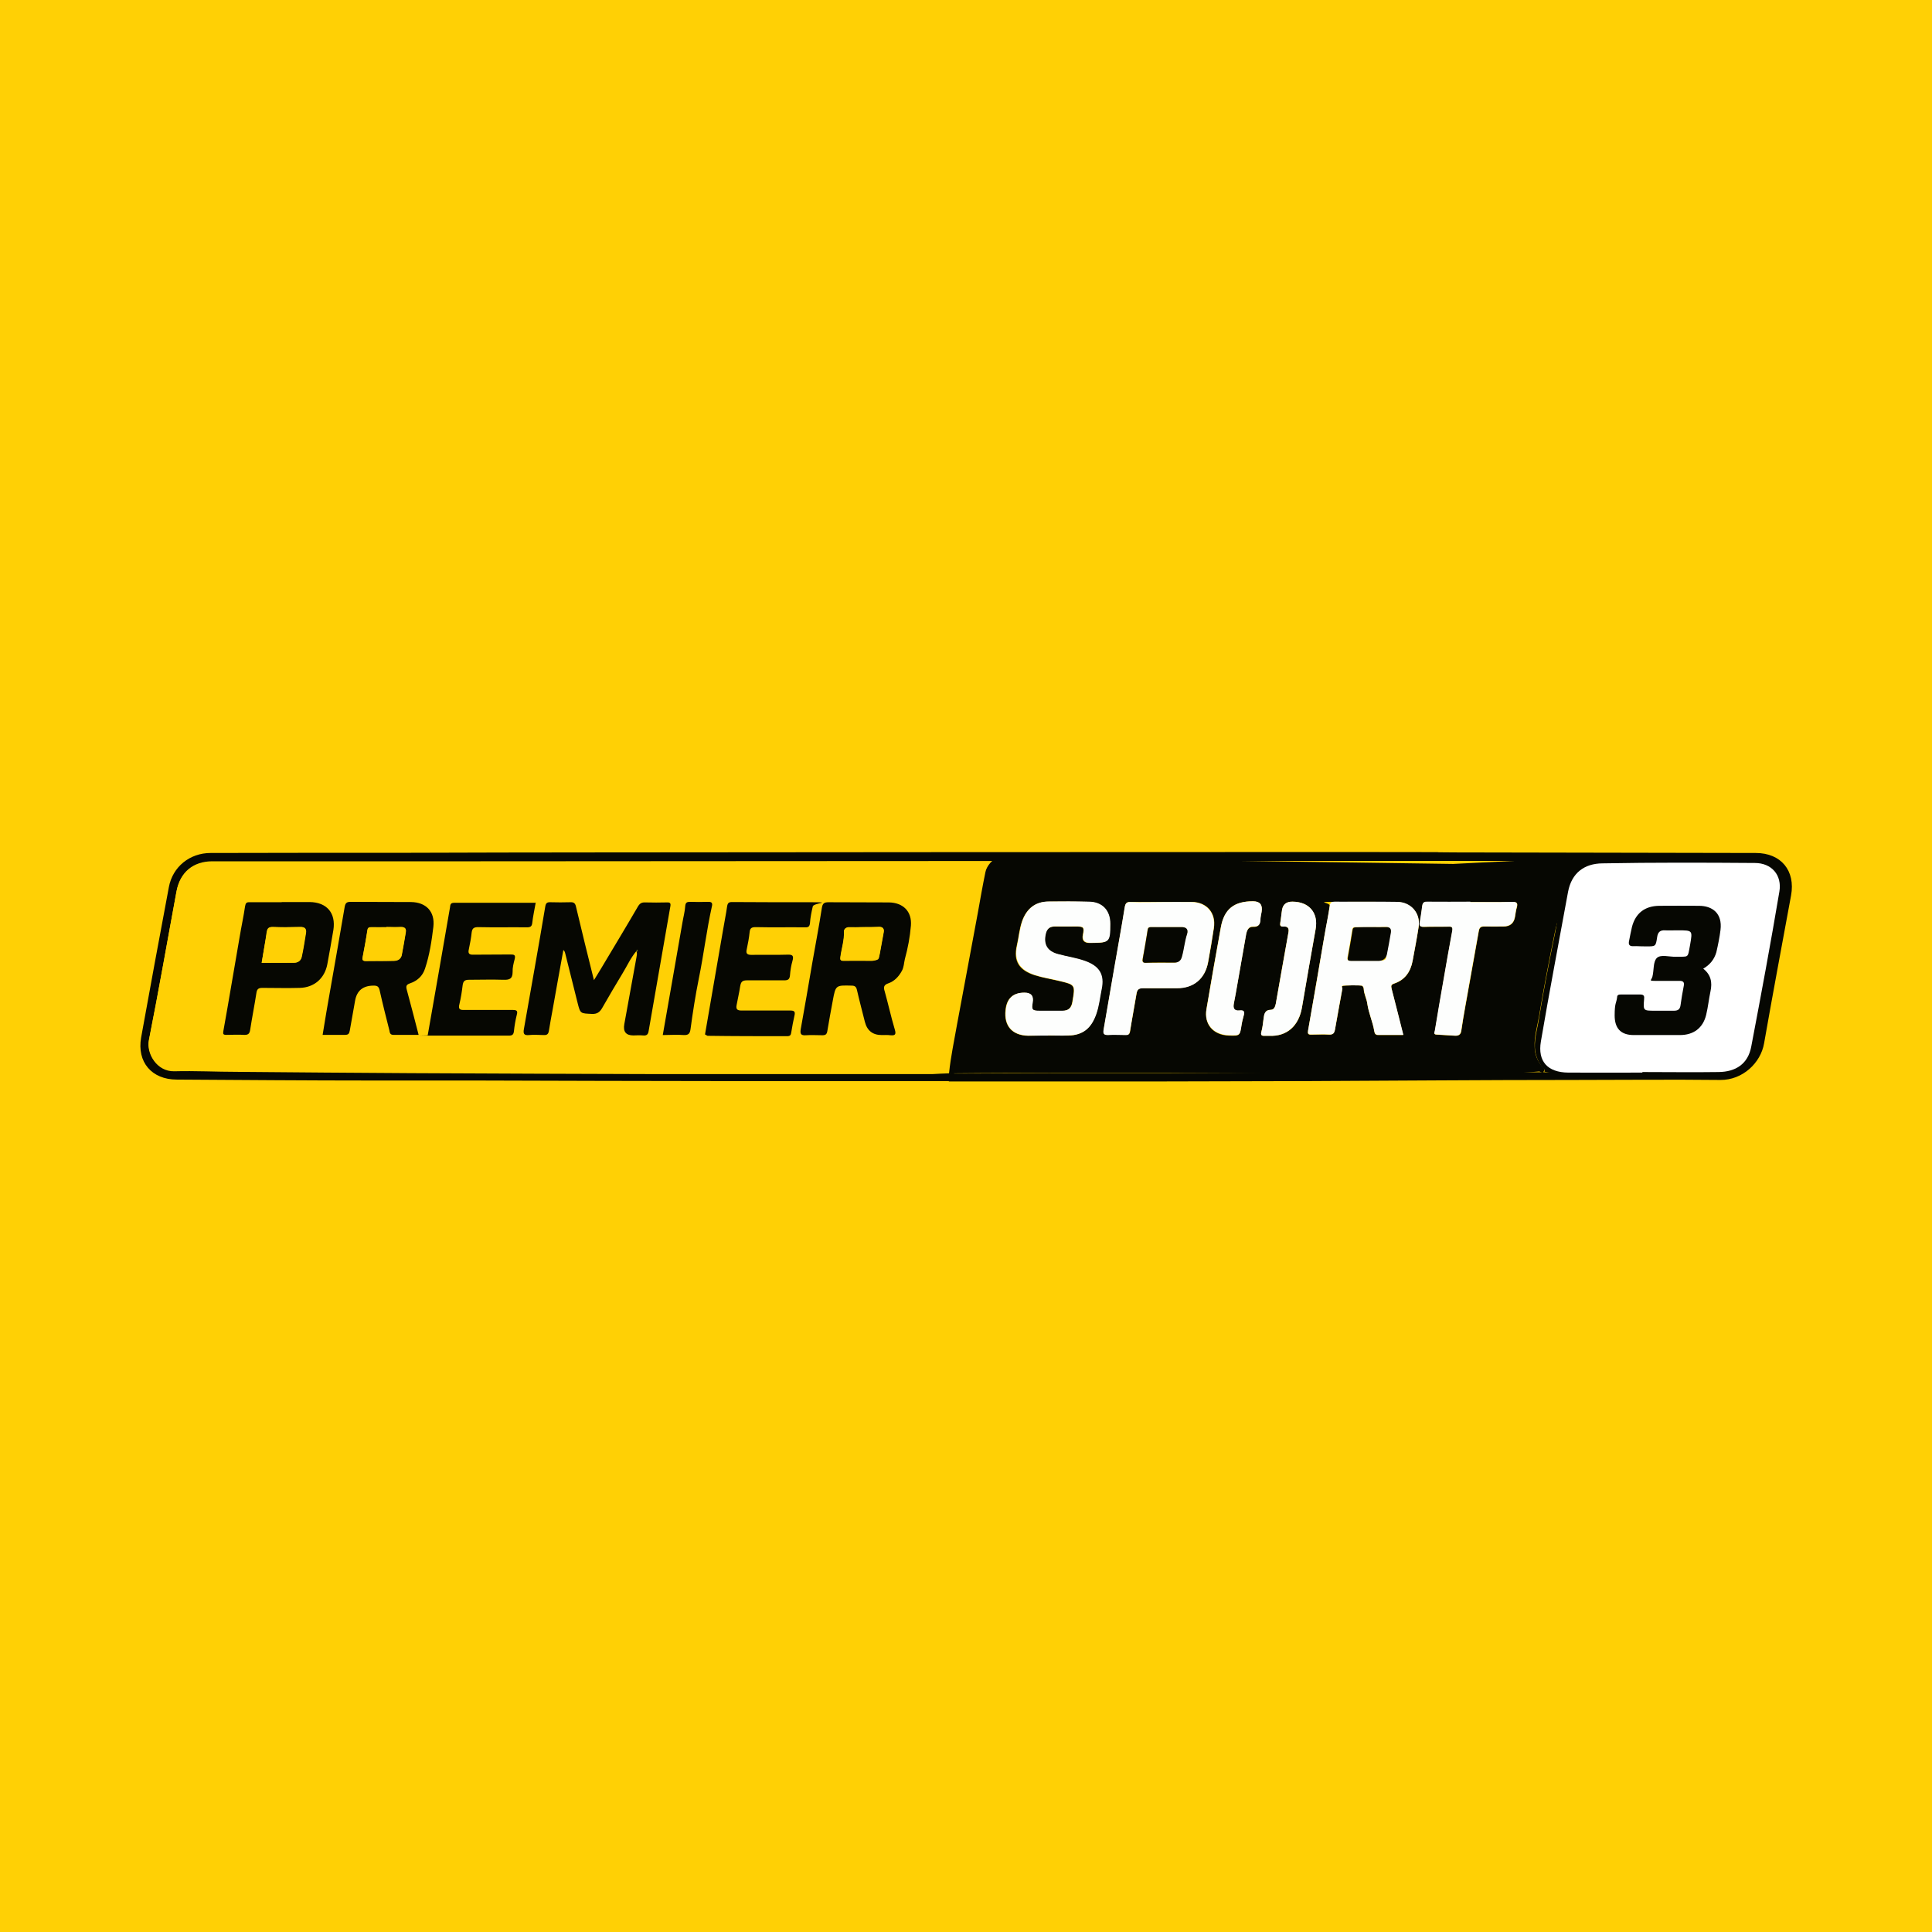
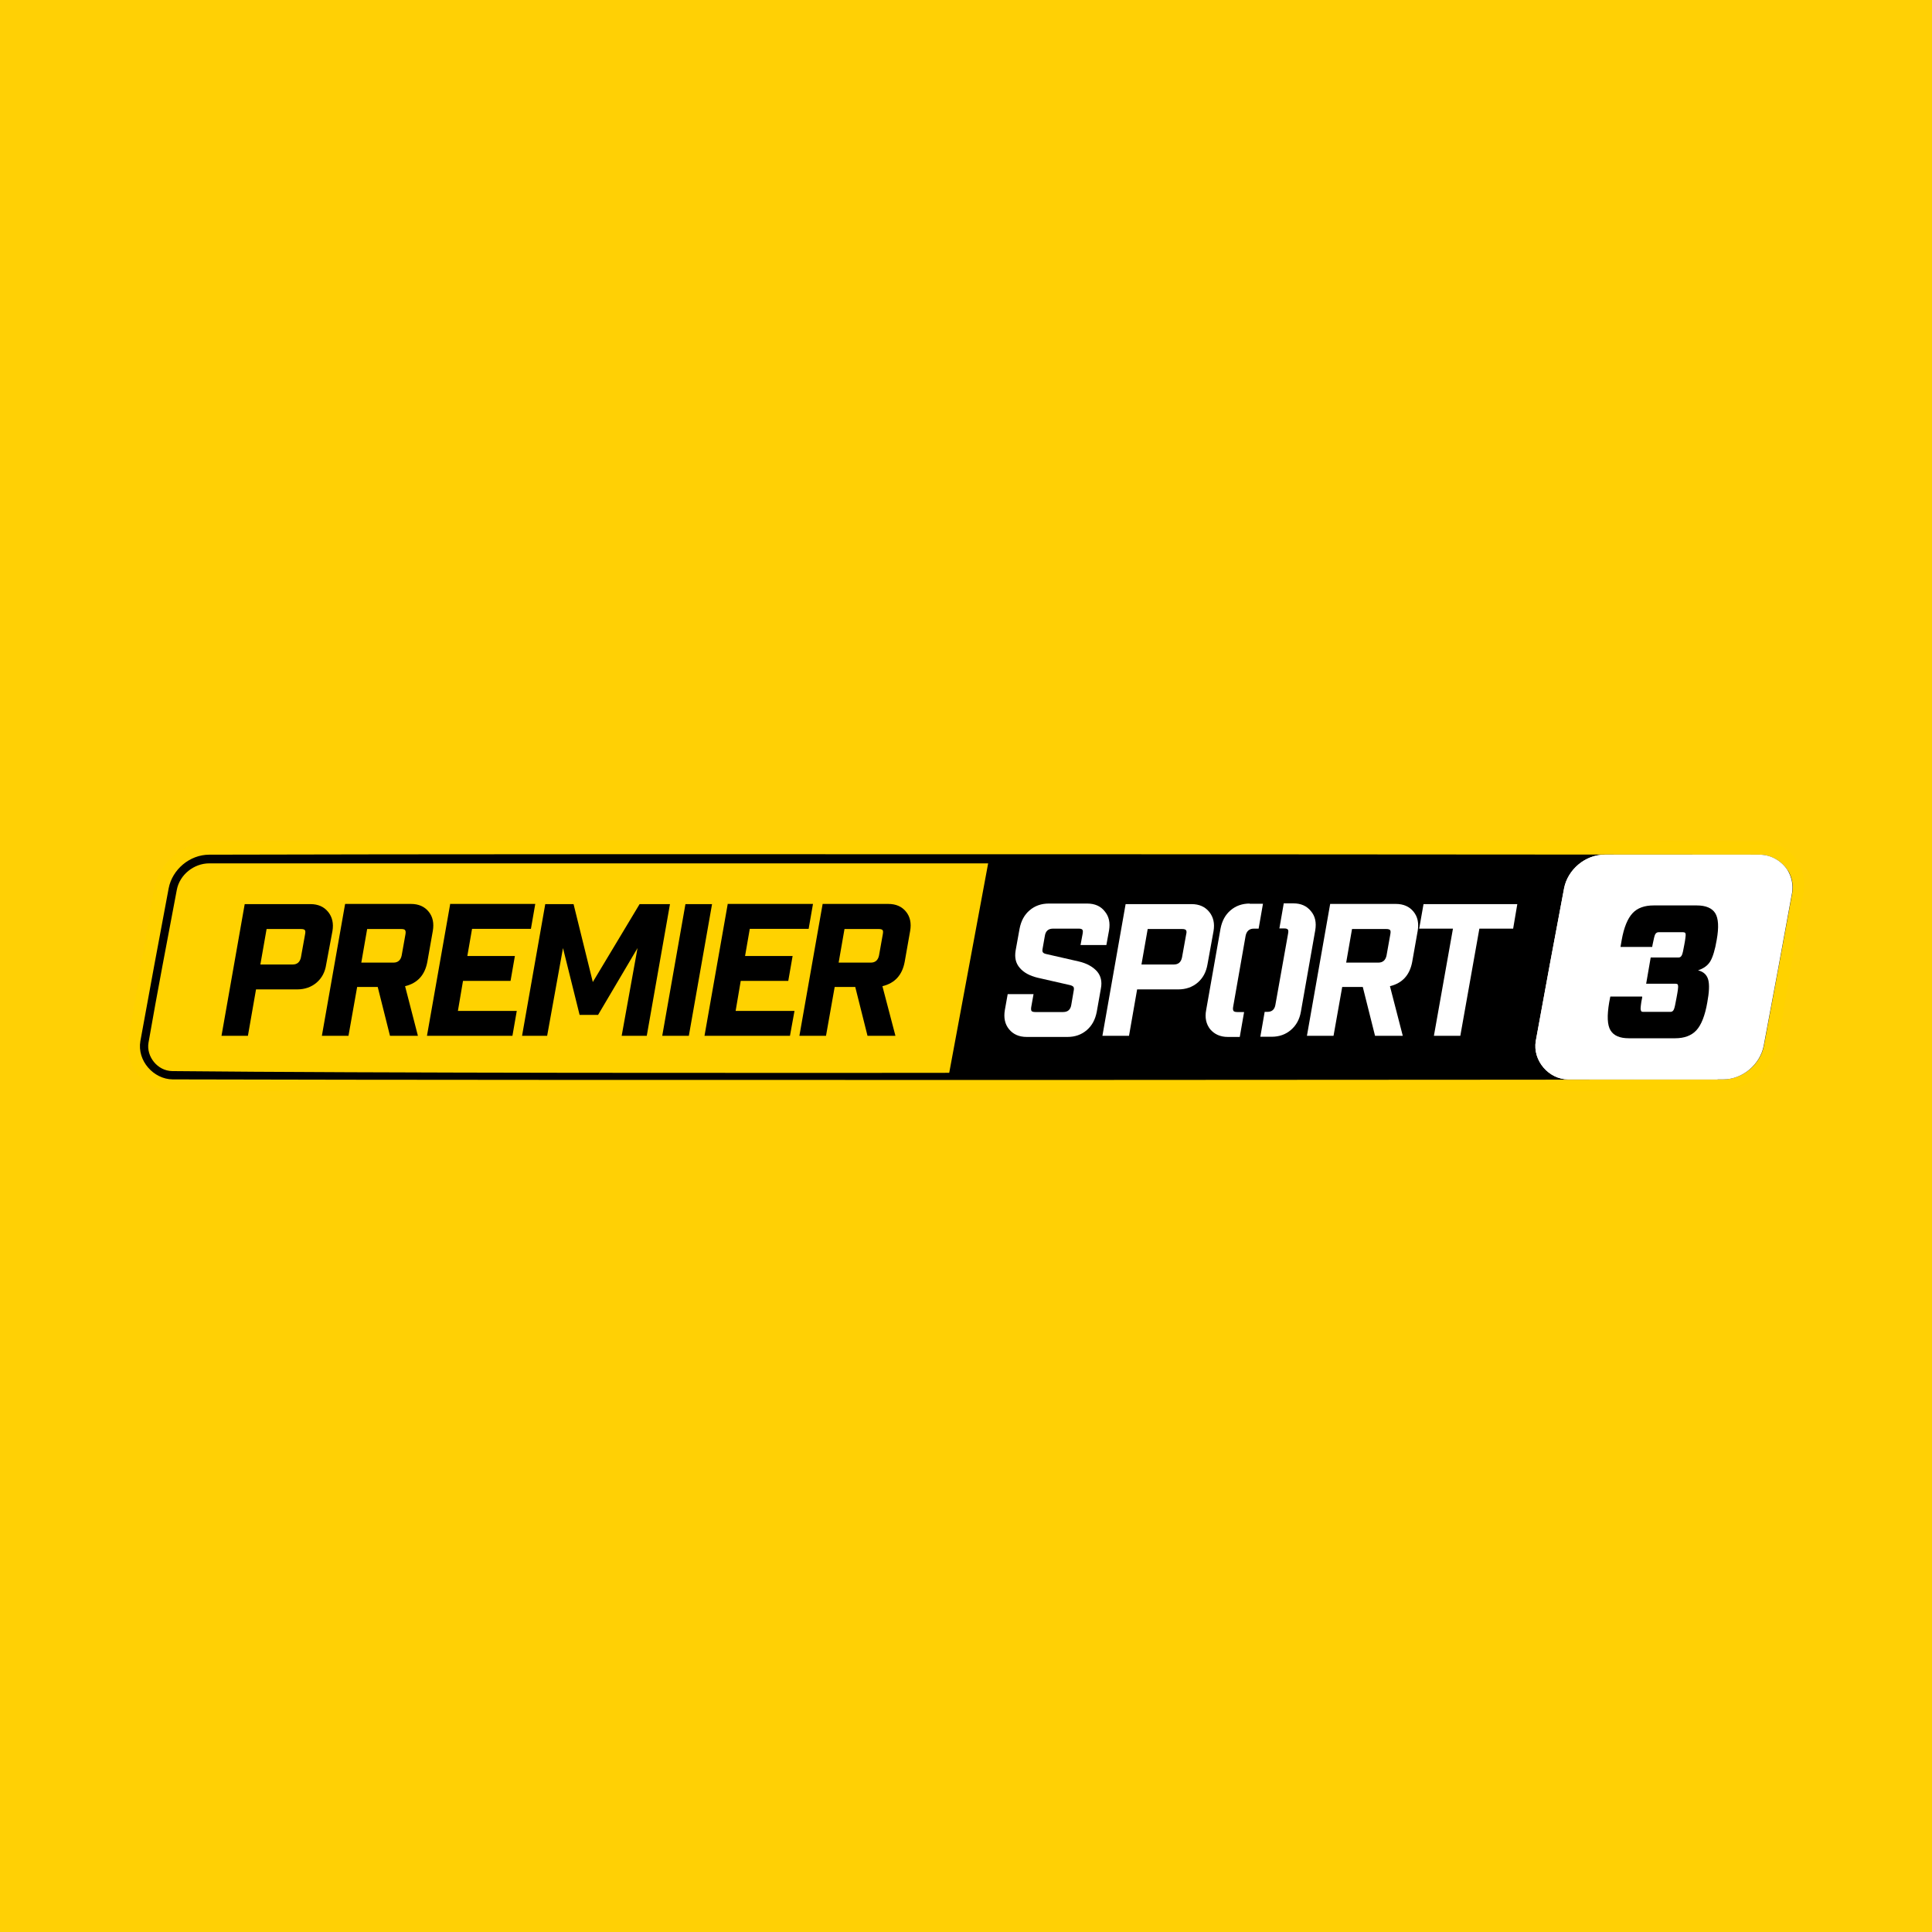
- <svg xmlns="http://www.w3.org/2000/svg" id="Vrstva_1" data-name="Vrstva 1" version="1.1" viewBox="0 0 1024 1024">
+ <svg xmlns="http://www.w3.org/2000/svg" version="1.1" viewBox="0 0 1024 1024">
  <defs>
    <style>
      .cls-1 {
-         fill: #060702;
+         fill: none;
      }

-       .cls-1, .cls-2, .cls-3, .cls-4, .cls-5 {
-         stroke-width: 0px;
+       .cls-2, .cls-3, .cls-4 {
+         fill-rule: evenodd;
      }

-       .cls-2 {
-         fill: #03451c;
+       .cls-2, .cls-5 {
+         fill: #ffd200;
      }

-       .cls-3 {
+       .cls-3, .cls-6 {
+         fill: #fff;
+       }
+ 
+       .cls-7 {
        fill: #ffd005;
      }

-       .cls-4 {
-         fill: #fdfefd;
-       }
- 
-       .cls-5 {
-         fill: #fff;
+       .cls-8 {
+         clip-path: url(#clippath);
      }
    </style>
+     <clipPath id="clippath">
+       <path class="cls-1" d="M910.4,572.1h-101.4v-120.4l118.8,1.3c12.3,0,20.9,12.2,16.7,23.8l-34.2,95.3Z" />
+     </clipPath>
  </defs>
-   <rect class="cls-3" width="1024" height="1024" />
  <g>
-     <path class="cls-3" d="M501.8,579.3h-223.1c-33.4,0-66.6,0-100-.2-28.7,0-57.4-.5-86.2-.3-15.9,0-27.2-14-24.4-29,4.8-26,8.9-52.1,13.4-78.2,2.6-15.3,15.8-26.3,31.3-26.3,51.8-.1,103.6-.1,155.4-.2,54-.1,108.1-.1,162-.2,67.9-.1,135.8-.2,203.6-.2s103.1.1,154.6.2c47.4.1,94.8.5,142.2.1,13.7-.1,28.7,10.1,25.2,29.9-4.8,26-8.9,52.1-13.4,78.2-2.5,14.4-15.7,25.6-30.4,25.6-35.2,0-70.5,0-105.7.2-39,0-78.1.2-117,.3-62.5.1-125,0-187.5.1q0,0,0,0ZM502.9,573h107.6c27.7,0,55.2,0,82.9-.2,46.5-.2,93-.4,139.5-.6,26.3,0,52.5-.3,78.9,0,11.8,0,21.4-9,23.2-19.4,4.6-26.2,9.5-52.3,14.3-78.4,2.4-13.1-5.4-22.5-18.7-22.5-53.2-.1-106.4-.2-159.7-.3-29.2-.1-58.4-.2-87.6-.2-122,.1-244,.1-366,.2-33.9,0-67.8.2-101.7.2-34.7.1-69.3.1-104,.1s-20.1,7.3-22.1,18.1c-5,26.5-9.9,53.1-14.7,79.7-2.3,13,5.6,22.3,18.9,22.3,34.6,0,69.1.3,103.6.5,18.3,0,36.4,0,54.7,0,43.6,0,87.2.3,130.8.3,40.1,0,80.1,0,120.1,0Z" />
-     <path class="cls-1" d="M502.9,573c-40,0-80.1,0-120.1,0-43.6,0-87.2-.2-130.8-.3-18.3,0-36.4,0-54.7,0-34.6,0-69.1-.3-103.6-.5-13.3,0-21.2-9.3-18.9-22.3,4.8-26.6,9.7-53.1,14.7-79.7,2-10.8,11.1-18.1,22.1-18.1,34.7-.1,69.3-.1,104-.1,33.9-.1,67.8-.2,101.7-.2,122-.1,244-.2,366-.2s58.4.1,87.6.2c53.2.1,106.4.2,159.7.3,13.4,0,21.1,9.4,18.7,22.5-4.8,26.1-9.7,52.2-14.3,78.4-1.8,10.4-11.4,19.5-23.2,19.4-26.3-.3-52.5,0-78.9,0-46.5,0-93,.4-139.5.6-27.7,0-55.2.2-82.9.2-35.8,0-71.7,0-107.6,0ZM502.9,568.7c1.2,0,2.4.3,3.6.3,17.3,0,34.6-.2,52-.2,19.6,0,39.1,0,58.7,0,45.4-.2,90.8-.4,136.2-.5,20.9,0,41.7,0,62.6,0s1.9.5,2.5-.5-.6-1.5-1.1-2.1c-2.3-3.1-3.7-6.5-3.9-10.4-.2-5.5,1.5-10.7,2.3-16.1,2.5-15.1,5.4-30.1,8.5-45.1,2.2-10.9,2.7-22.1,7.6-32.4,1.8-1.2,3-3,4.9-5h-71.5c-115.6.1-231.3.1-346.9.1s-110.9.1-166.4.1H112.4c-10.1,0-17,5.8-18.9,15.8-4.8,26.2-9.4,52.5-14.6,78.7-1.4,7.1,4.3,16.6,13.4,16.4,11.1-.3,22.3.3,33.5.3,30.7.3,61.5.5,92.2.7,43.7.2,87.4.4,131.1.5,48.3,0,96.6,0,145,0,3.1-.2,5.9-.3,8.8-.4ZM902.6,513.3c3.6-2.1,5.9-5,6.8-8.7.9-3.9,1.7-7.9,2.2-11.8,1.1-8.9-2.5-12.8-11.4-12.8h-21.1c-7.5.1-12.5,3.8-14.4,11.1-.6,2.3-.9,4.8-1.5,7.2-.5,2,0,3.2,2.3,3.1,2.3-.1,4.7.1,7,.1,4.8,0,4.9,0,5.5-4.8.4-2.8,1.7-3.9,4.4-3.7,2.2.1,4.5,0,6.7,0q7.7,0,6.4,7.6c-1.3,7.5-.5,6.2-7.7,6.4-3.4.1-7.9-1.5-10,.7-2,2.1-1.4,6.5-2.3,9.9-.5,2,.3,2.3,1.9,2.2,4.2,0,8.3,0,12.4,0s2.8.7,2.3,2.8c-.7,3.4-1.2,6.8-1.7,10.2-.3,2-1.3,2.9-3.4,2.8-3.4,0-6.7,0-10.1,0q-6.2,0-5.8-6c0-1.8,0-2.8-2.1-2.6-3.4,0-6.7,0-10.1,0s-1.9,0-2.1,1.5c-.4,3.2-1.3,6.3-1.3,9.6,0,6.9,3.2,10.4,10.1,10.4,8.2,0,16.3,0,24.5,0,7.1,0,12.1-3.8,13.9-10.7,1.1-4.1,1.5-8.3,2.3-12.5,1.4-4.8.6-9-3.7-12.2Z" />
-     <path class="cls-3" d="M502.9,568.7c-2.9,0-5.8.2-8.7.2-48.3,0-96.6,0-145,0-43.7,0-87.4-.3-131.1-.5-30.7,0-61.5-.4-92.2-.7-11.1,0-22.3-.6-33.5-.3-9.1.2-14.8-9.3-13.4-16.4,5.2-26.2,9.7-52.4,14.6-78.7,1.8-10,8.8-15.8,18.9-15.8h139.6c55.5,0,110.9-.1,166.4-.1,115.6-.1,231.3-.1,346.9-.1h71.5c-1.9,2.1-3.1,3.8-4.9,5-5.2-.5-10.5-.6-15.8-1.1-15.2-1.4-30.7,1.3-45.8-2.3-80.9,0-161.8,0-242.7-.1-3.4,0-4.6,1.3-5.2,4.4-1.5,7.3-2.8,14.7-4.1,22-3.6,19.5-7.3,39-10.9,58.5-1.7,8.7-3.7,17.3-4.6,26ZM337.2,504.2h0c.7,1,.1,2.1-.1,3.2-2.1,11.7-4.2,23.5-6.4,35.2q-1.1,6,4.8,6c1.7,0,3.4,0,5,0,1.9.2,2.8-.4,3.1-2.4,3.8-22,7.6-44,11.5-66,.3-1.6-.1-2.1-1.8-2.1-3.8.1-7.6.1-11.4,0-1.9-.1-3,.5-4,2.2-6.4,10.9-13,21.9-19.5,32.8-1.2,1.9-2.4,4-3.8,6.2-3.3-13.3-6.5-26-9.5-38.9-.5-1.9-1.2-2.6-3.1-2.4-3.5.1-6.9.1-10.4,0-1.8-.1-2.4.5-2.8,2.3-1.7,10.9-3.7,21.7-5.6,32.5s-3.7,21.5-5.7,32.3c-.5,2.6.1,3.6,2.8,3.3,2.6-.3,5.2,0,7.7,0,1.7,0,2.4-.5,2.7-2.1.6-4,1.3-7.9,2.1-11.9,1.9-10.3,3.8-20.6,5.6-31.1,1,.7.9,1.6,1.1,2.3,2.1,8.5,4.2,17.1,6.4,25.6,1.5,5.9,1.5,5.8,7.7,6,2.8,0,4.2-.9,5.4-3.2,3.4-6.2,7-12.2,10.7-18.2,2.6-3.8,4.5-8,7.5-11.7ZM221.9,548.5c-2.1-8.2-4.1-16-6.2-23.9-.5-1.8-.3-2.7,1.7-3.4,3.8-1.3,6.6-3.9,8-7.9,2.4-7.2,3.5-14.6,4.4-22.1.9-8-3.9-13-11.9-13.1-10.6-.1-21.2,0-31.9-.1-2,0-2.9.3-3.2,2.6-2.5,14.8-5.1,29.5-7.7,44.3-1.3,7.8-2.6,15.5-4,23.6,4.2,0,8.1,0,11.9,0,1.8,0,2.2-.7,2.5-2.3.8-5.3,1.8-10.5,2.8-15.8q1.4-8.1,9.8-8c1.9,0,2.7.5,3.2,2.4,1.6,7.2,3.5,14.3,5.2,21.4.3,1.1.3,2.4,2.1,2.3,4.3,0,8.6,0,13.3,0ZM467.3,548.6c1.5,0,3.2,0,4.7,0,2.3.2,3.2-.2,2.4-2.9-2-6.8-3.6-13.6-5.4-20.4-.6-2.1-.5-3.4,1.9-4.2,3.4-1.1,5.6-3.5,7.2-6.6,1.1-2,1-4.2,1.6-6.3,1.5-5.8,2.7-11.7,3.2-17.7.6-7.5-4.1-12.3-11.7-12.3-10.6-.1-21.3,0-31.9-.1-2.4-.1-3.2.6-3.6,3-1.5,9.8-3.4,19.6-5.1,29.3-2,11.7-4,23.3-6.1,35-.5,2.5.1,3.4,2.8,3.2,2.9-.3,5.8,0,8.7,0,1.7,0,2.3-.5,2.6-2.2.8-5.4,1.8-10.8,2.9-16.2,1.5-8.1,1.5-8,9.9-7.9,1.8,0,2.5.6,2.9,2.3,1.3,5.6,2.8,11.3,4.2,16.9,1.6,7.1,1.6,7,8.8,7.1ZM284,478.1c-14.6,0-29.1.1-43.5-.1-2.1,0-2,1.2-2.2,2.5-4,22.5-7.9,45-11.8,67.7.7,0,1.2.2,1.7.2,13.8,0,27.5,0,41.3,0s2.5-.6,2.7-2.4c.3-2.9.8-5.8,1.5-8.6.5-2.1,0-2.6-2.1-2.6-8.5,0-17,0-25.5,0-2.5,0-3.4-.4-2.8-3.1.8-3.2,1.3-6.6,1.7-9.9.3-2.2,1.1-3,3.4-3,6,0,12.1,0,18.1,0,3.2,0,5.1-.3,5-4.1,0-2.3.5-4.6,1.1-6.9.5-2.1-.2-2.5-2.1-2.4-6.6.1-13.2-.1-19.8.1-2.4.1-2.9-.7-2.4-2.9.6-3,1.1-5.9,1.5-8.9.3-2.2,1.3-2.8,3.5-2.8,8.6.1,17.2,0,25.8.1,1.7,0,2.6-.3,2.8-2.3.7-3.4,1.4-6.9,2.1-10.9ZM373.7,548.1c.5,0,.8.3,1.1.3,14.1,0,28.2,0,42.2.2,1.7,0,2-.7,2.2-2.1.5-3,1-6,1.7-8.9.5-2.1-.1-2.6-2.3-2.6-8.6,0-17.2,0-25.8,0-2.3,0-3-.7-2.6-2.8.6-3.4,1.5-6.6,1.9-10,.3-2.2,1.1-3.2,3.6-3.2,6.6.2,13.2,0,19.8,0,1.9,0,2.8-.5,3-2.6.2-2.6.5-5.2,1.3-7.6,1-3.2-.4-3.4-3-3.4-6.2.1-12.6-.1-18.8.1-2.4.1-2.8-.9-2.4-3,.6-3,1.3-5.9,1.5-8.9.2-2.3,1.3-2.8,3.4-2.8,8.6.1,17.2,0,25.8.1,1.7,0,2.6-.2,2.8-2.2.3-3,.9-6,1.5-8.9.5-1.9-.3-2.2-1.9-2.2-13.6,0-27.2,0-40.9-.1-1.7,0-2.3.5-2.6,2.2-.6,4.3-1.5,8.6-2.2,12.8-3,18.7-6.2,37.1-9.3,55.4ZM149.3,478.1h0c-5.7-.1-11.4,0-17.1-.1-1.7,0-2.2.5-2.5,2.1-.8,5.5-1.9,10.9-2.9,16.4-2.9,16.6-5.6,33.2-8.6,49.7-.3,1.7,0,2.1,1.6,2.1,3.2,0,6.2,0,9.4,0,2.1,0,2.9-.7,3.2-2.7,1-6.5,2.3-13,3.3-19.5.3-2.1,1.1-2.8,3.2-2.7,6.6,0,13.2.2,19.8,0,7.7-.2,13.2-5.1,14.6-12.6,1.1-6,2.2-12.1,3.2-18.1,1.5-8.9-3.5-14.8-12.6-14.8-4.8.1-9.7.1-14.6.1ZM351.3,548.5c3.9,0,7.6-.2,11.3,0,2.6.2,3.2-.9,3.5-3.2,1.3-9,2.6-18,4.4-26.8,2.6-12.7,4.1-25.5,6.9-38.1.4-1.9-.1-2.6-2.1-2.5-3.1.1-6.2.1-9.4,0-1.5-.1-2.4.2-2.6,2.1-.3,3-1.1,5.9-1.5,8.9-3.6,19.7-7.1,39.4-10.5,59.5Z" />
-     <path class="cls-1" d="M770.2,457.9,838.7,454.5c-4.9,10.3-12.2,28.3-14.5,39.2-3.1,15-6,30-8.5,45.1-.9,5.3-2.6,10.6-2.3,16.1,0,4,1.5,7.3,3.9,10.4.5.6,1.7,1.1,1.1,2.1-.5.9,0,1.7-2.5.5-20.4,1.6-41.6,2.9-62.5,1.6-45.4,0-90.8-.9-136.2-.8-19.6,0-39.1,0-58.7,0-17.3,0-34.6,0-52,.2-1.1.1-2.3,0-3.5,0,.9-8.8,2.8-17.6,4.3-26.2,3.6-19.5,7.3-38.9,10.9-58.5,1.3-7.3,2.6-14.7,4.1-22,.6-3.2,4.2-7.7,7.6-7.7M743.7,548.5c-2.1-8.3-4-16.3-6.1-24.3-.3-1.4-.5-2.1,1.2-2.8,5.8-1.9,8.8-6.2,9.9-12,1.1-6,2.3-12.1,3.2-18.1,1.1-7.1-4-13.1-11.3-13.2-11.1-.2-22.1-.1-33.2-.1s-2.3.3-2.6,2.1c-.8,5.5-1.9,10.9-2.9,16.4-2.9,16.6-5.7,33.2-8.6,49.8-.3,1.6,0,2.2,1.7,2.1,3.2,0,6.2-.2,9.4,0,2.3,0,2.8-.9,3.2-2.8,1.3-7.2,2.6-14.4,3.9-21.6,0-.5-.5-.9,0-1.4.5-.3,10.1-.6,10.6,0,.3.4.7,1,.7,1.5,0,2.8,1.5,5.2,1.9,7.9.7,5,2.9,9.6,3.7,14.6.2,1.2.6,2.1,2.1,2h13.1ZM555.4,548.9h0c3.6,0,7.2,0,10.7,0,7.8-.2,12.2-4,14.8-11.4,1.5-4.3,1.8-8.7,2.8-13,1.6-7.9-1.2-12.4-8.8-15.1-4.6-1.6-9.5-2.3-14.2-3.6q-8.5-2.3-6.6-10.7c.6-2.8,2.1-4,4.9-4h11.4c3.9,0,4.3.5,3.5,4.3q-.9,4.5,3.7,4.4h.7c9.6-.1,9.9-.4,10-10.1,0-7.1-4.2-11.6-11.3-11.7-7.2-.1-14.3-.2-21.5-.1-7,.1-11.5,3.9-13.8,10.3-1.5,4.3-1.8,8.7-2.8,13-1.9,8.3,1.3,13.1,9.5,15.7,4.1,1.3,8.5,2,12.7,3,8.9,2.1,8.8,2.1,7.2,11.2-.5,3.3-2.2,4.7-5.4,4.7s-8.1,0-12.1,0c-3.8,0-4.2-.5-3.6-4.4q1-5.3-4.4-5.2-9,0-9.9,9.2c-.9,8.4,3.6,13.4,11.9,13.6,3.7,0,7.1-.2,10.6-.2ZM615.7,478.1h0c-5.4-.1-10.7.1-16.1-.1-2.2-.1-3.1.5-3.4,2.8-1.8,11.2-3.9,22.4-5.8,33.6-1.8,10.5-3.6,20.9-5.4,31.3-.3,1.9,0,2.9,2.3,2.8,3.1-.2,6.2,0,9.4,0,1.5,0,2.1-.4,2.3-2,1-6.6,2.3-13.2,3.4-19.7.3-2.2,1.1-3.2,3.6-3.1,5.9.3,11.9,0,17.8,0,9.1,0,15-5.2,16.6-13.9,1.1-5.9,2.1-11.9,3-17.9,1.3-8-3.7-13.8-11.8-13.9-5.4,0-10.6,0-15.9,0ZM779.4,478.1h0c-7.5-.1-15,0-22.5-.1-1.7,0-2.8.3-3,2.1-.4,2.9-.7,5.8-1.3,8.6-.3,1.9,0,2.6,2.1,2.6,4.4-.1,8.7,0,13.1-.1,1.7-.1,2.4.3,2,2.2-1.7,9-3.3,18-4.8,27-1.5,8.6-3,17.2-4.4,25.8,0,.8-1.1,2.1.9,2.2,3.3.2,6.6.4,9.9.6,2.1,0,3-.9,3.2-2.9.6-4.2,1.3-8.5,2.1-12.7,2.3-13.2,4.8-26.4,7.1-39.7.3-1.9.9-2.6,3-2.6,3.4.1,6.7,0,10.1,0q5.2,0,6.1-5c.3-1.7.5-3.6,1-5.2.6-2.2,0-2.9-2.4-2.8-7.5.2-14.9,0-22.2,0ZM664.2,477.7c-10.1-.1-15.4,4.1-17.2,14-2.6,14.4-5.2,28.9-7.6,43.3-1.3,7.9,3.6,13.6,11.8,13.9,6,.2,5.9.2,6.8-5.6.3-1.6.7-3.2,1.1-4.8.5-1.9.3-3.2-2.2-2.8-2.8.3-3.5-1.1-3-3.7.7-3.4,1.3-6.9,1.9-10.4,1.5-8.7,3.1-17.4,4.6-26.2.4-2.1,1.3-4.2,3.6-4.1,3.4.2,3.8-1.7,4-4.2,0-1.2.4-2.4.6-3.6q1.1-5.7-4.4-5.8ZM672.7,549c9.4.5,15.8-5.2,17.4-15.2,2.3-13.8,4.7-27.6,7.2-41.3,1.5-8.6-3.4-14.6-12.2-14.6q-4.8-.1-5.6,4.4c-.3,2.2-.5,4.4-.9,6.6-.3,1.5-.2,2.3,1.7,2.2,2.3-.2,3,1,2.6,3.1-2.3,12.6-4.5,25.2-6.7,37.8-.3,1.5-.9,3.1-2.5,3.2-3.4,0-3.6,2.4-4,4.9-.3,2.2-.5,4.4-1.1,6.6-.6,2.2.3,2.5,2.1,2.3.6,0,1.3,0,2,0Z" />
-     <path class="cls-5" d="M870.6,568.5c-13.1,0-26.3.1-39.4,0-10.9-.1-16.3-5.9-14.5-16.5,4.5-26.5,9.6-52.9,14.4-79.3,1.9-10.1,8.7-15,18.2-15.1,26.9-.5,53.9-.4,80.8-.2,8.9,0,14.5,6.4,13,15.2-4.6,27.4-9.7,54.8-14.9,82.1-1.7,9.2-8.2,13.4-17.3,13.5-13.5.2-26.9,0-40.4,0v.3Z" />
-     <path class="cls-1" d="M902.6,513.3c4.3,3.3,5,7.4,4,12.1-.9,4.2-1.3,8.4-2.3,12.5-1.7,7-6.7,10.7-13.9,10.7-8.2,0-16.3,0-24.5,0-6.9,0-10.1-3.6-10.1-10.4s.9-6.4,1.3-9.6c0-1.4,1-1.5,2.1-1.5,3.4,0,6.7,0,10.1,0,2.1,0,2.3.9,2.1,2.6-.5,6-.4,6,5.8,6s6.7,0,10.1,0c2.1,0,3.1-.8,3.4-2.8.5-3.4,1-6.8,1.7-10.2.5-2.1-.3-2.9-2.3-2.8-4.2,0-8.3,0-12.4,0s-2.5-.2-1.9-2.2c.9-3.4.3-7.8,2.3-9.9,2.1-2.1,6.6-.6,10-.7,7.2-.2,6.3,1.1,7.7-6.4,1.3-7.6,1.4-7.6-6.4-7.6s-4.5.1-6.7,0c-2.8-.2-4,.9-4.4,3.7-.7,4.8-.8,4.8-5.5,4.8s-4.7-.2-7-.1c-2.4.1-2.8-1-2.3-3.1.5-2.4.9-4.8,1.5-7.2,1.9-7.2,6.8-11,14.4-11.1,7-.1,14.1,0,21.1,0s12.5,3.9,11.4,12.8c-.5,4-1.3,7.9-2.2,11.8-1.1,3.8-3.4,6.7-7.1,8.8Z" />
-     <path class="cls-1" d="M337.2,504.2c-3,3.6-4.9,7.9-7.3,11.8-3.6,6-7.2,12-10.7,18.2-1.3,2.3-2.8,3.3-5.4,3.2-6.2-.3-6.2,0-7.7-6-2.1-8.5-4.3-17.1-6.4-25.6-.2-.7-.2-1.5-1.1-2.3-1.9,10.5-3.8,20.8-5.6,31.1-.7,4-1.5,7.9-2.1,11.9-.3,1.6-1,2.2-2.7,2.1-2.6,0-5.2-.3-7.7,0-2.8.3-3.3-.7-2.8-3.3,1.9-10.7,3.8-21.5,5.7-32.3,1.9-10.8,3.8-21.7,5.6-32.5.3-1.8.9-2.4,2.8-2.3,3.5.1,6.9.1,10.4,0,1.9-.1,2.7.5,3.1,2.4,3,12.8,6.2,25.6,9.5,38.9,1.4-2.3,2.7-4.3,3.8-6.2,6.5-10.9,13.1-21.8,19.5-32.8,1-1.7,2-2.3,4-2.2,3.8.1,7.6.1,11.4,0,1.7-.1,2.1.5,1.8,2.1-3.8,22-7.7,44-11.5,66-.3,2-1.1,2.6-3.1,2.4-1.7-.2-3.4,0-5,0q-5.9,0-4.8-6c2.1-11.7,4.3-23.5,6.4-35.2.1-1.1.6-2.2,0-3.3.5.2.5-.1.5-.5s-.1-.3-.2-.5c-.1.4-.2.7-.3,1Z" />
-     <path class="cls-1" d="M221.9,548.5c-4.6,0-9,0-13.4,0-1.8,0-1.9-1.2-2.1-2.3-1.8-7.1-3.6-14.2-5.2-21.4-.5-2-1.3-2.4-3.2-2.4q-8.4,0-9.8,8c-.9,5.3-1.9,10.5-2.8,15.8-.3,1.6-.7,2.3-2.5,2.3-3.9,0-7.8,0-11.9,0,1.3-8.1,2.6-15.8,4-23.6,2.6-14.8,5.2-29.5,7.7-44.3.4-2.2,1.3-2.6,3.2-2.6,10.6.1,21.2,0,31.9.1,8.1.1,12.8,5.1,11.9,13.1-.9,7.4-2,14.9-4.4,22.1-1.3,4.1-4.2,6.6-8,7.9-2,.7-2.2,1.5-1.7,3.4,2.2,8,4.2,15.9,6.3,24ZM204.8,491.4h0c-2.7,0-5.4.1-8.1,0-1.1,0-1.8.2-2,1.6-.7,4.8-1.6,9.5-2.5,14.2-.3,1.3-.1,2.1,1.5,2.1,5-.1,10.1.1,15.1-.1,2.1-.1,3.7-1.1,4.1-3.2.8-4,1.4-7.9,2.1-11.9.4-2.1-.7-2.8-2.6-2.8-2.4.2-5,0-7.6,0Z" />
-     <path class="cls-1" d="M467.3,548.6q-7.1,0-8.9-7c-1.4-5.6-2.9-11.2-4.2-16.9-.4-1.7-1.1-2.3-2.9-2.3-8.3-.2-8.4-.3-9.9,7.9-1,5.4-2,10.7-2.9,16.2-.3,1.7-.9,2.2-2.6,2.2-2.9,0-5.8-.2-8.7,0-2.7.2-3.2-.7-2.8-3.2,2.1-11.6,4.1-23.3,6.1-35,1.7-9.8,3.6-19.5,5.1-29.3.4-2.4,1.2-3,3.6-3,10.6.1,21.3,0,31.9.1,7.6.1,12.3,4.8,11.7,12.3-.5,6-1.6,11.9-3.2,17.7-.5,2.1-.5,4.3-1.6,6.3-1.7,3.1-4,5.5-7.2,6.6-2.4.8-2.6,2.1-1.9,4.2,1.9,6.8,3.4,13.7,5.4,20.4.8,2.7-.1,3.1-2.4,2.9-1.5-.2-3.1-.1-4.6-.1ZM458,491.4h0c-2.6,0-5.1.1-7.7,0-1.8-.1-3,.9-3,2.3.2,4.6-1.3,9-1.9,13.5-.2,1.5.1,2,1.6,1.9,4.9-.1,9.8,0,14.7,0s4-1.1,4.5-3.6c.7-3.8,1.4-7.7,2.1-11.5.3-1.9-.5-2.8-2.3-2.8-2.7.2-5.4.2-8,.2Z" />
-     <path class="cls-1" d="M284,478.1c-.7,4-1.5,7.5-1.9,11.1-.2,1.9-1.1,2.3-2.8,2.3-8.6-.1-17.2.1-25.8-.1-2.2,0-3.2.5-3.5,2.8-.3,3-.9,6-1.5,8.9-.5,2.1,0,3,2.4,2.9,6.6-.1,13.2,0,19.8-.1,1.9,0,2.6.3,2.1,2.4-.6,2.3-1.2,4.6-1.1,6.9,0,3.8-1.9,4.2-5,4.1-6-.2-12.1,0-18.1,0-2.3,0-3.1.7-3.4,3-.4,3.3-.9,6.6-1.7,9.9-.7,2.7.2,3.2,2.8,3.1,8.5,0,17,0,25.5,0,2.1,0,2.7.5,2.1,2.6-.7,2.8-1.2,5.7-1.5,8.6-.2,1.8-.8,2.4-2.7,2.4-13.8,0-27.5,0-41.3,0s-1.1,0-1.7-.2c4-22.6,7.9-45.2,11.8-67.7.2-1.3.1-2.5,2.2-2.5,14.3,0,28.7,0,43.3,0Z" />
-     <path class="cls-1" d="M373.7,548.1c3.2-18.4,6.3-36.7,9.5-55,.7-4.3,1.6-8.5,2.2-12.8.3-1.7.9-2.2,2.6-2.2,13.6.1,27.2.1,40.9.1s2.4.3,1.9,2.2c-.7,3-1.3,5.9-1.5,8.9-.2,2-1.1,2.3-2.8,2.2-8.6-.1-17.2.1-25.8-.1-2.1,0-3.2.3-3.4,2.8-.3,3-.9,6-1.5,8.9-.5,2.1,0,3,2.4,3,6.2-.1,12.6.1,18.8-.1,2.6-.1,4,.1,3,3.4-.7,2.4-1.1,5-1.3,7.6-.2,2-1,2.6-3,2.6-6.6,0-13.2,0-19.8,0-2.6,0-3.2.9-3.6,3.2-.5,3.4-1.3,6.6-1.9,10-.4,2.1.4,2.8,2.6,2.8,8.6,0,17.2,0,25.8,0,2.1,0,2.8.5,2.3,2.6-.7,3-1.2,5.9-1.7,8.9-.2,1.4-.5,2.1-2.2,2.1-14.1,0-28.2,0-42.2-.2-.5-.3-.9-.5-1.3-.7Z" />
-     <path class="cls-1" d="M149.3,478.1h14.8c9.1.1,14,5.8,12.6,14.8-1,6-2.1,12.1-3.2,18.1-1.4,7.5-6.9,12.4-14.6,12.6-6.6.2-13.2,0-19.8,0-2.1,0-2.9.6-3.2,2.7-1,6.5-2.3,13-3.3,19.5-.3,2-1,2.8-3.2,2.7-3.1-.2-6.2,0-9.4,0-1.7,0-1.9-.4-1.6-2.1,3-16.6,5.7-33.2,8.6-49.7.9-5.5,2.1-10.9,2.9-16.4.3-1.7.8-2.2,2.5-2.1,5.5,0,11.2,0,16.9,0h0ZM138.7,510.3h17c2.3,0,3.7-1.1,4.1-3.2.9-4.1,1.5-8.3,2.2-12.4.4-2.5-.7-3.4-3.2-3.3-4.8.1-9.6.2-14.4,0-2.3-.1-2.8.9-3.1,2.8-.7,5.2-1.7,10.5-2.6,16.1Z" />
-     <path class="cls-1" d="M351.3,548.5c3.5-20.1,7-39.8,10.4-59.5.5-3,1.3-5.8,1.5-8.9.2-1.9,1.1-2.1,2.6-2.1,3.2.1,6.2.1,9.4,0,2-.1,2.6.6,2.1,2.5-2.8,12.6-4.3,25.4-6.9,38.1-1.8,8.9-3.2,17.9-4.4,26.8-.3,2.2-.9,3.3-3.5,3.2-3.7-.3-7.4,0-11.2,0Z" />
-     <path class="cls-4" d="M743.7,548.5c-4.4,0-8.8,0-13.2,0-1.5,0-1.9-.8-2.1-2-.8-5-3-9.5-3.7-14.6-.3-2.6-1.7-5.1-1.9-7.9,0-.5-.3-1.1-.7-1.5s-10.1-.3-10.6,0c-.7.5,0,.9,0,1.4-1.3,7.2-2.7,14.4-3.9,21.6-.3,1.9-.9,3-3.2,2.8-3.1-.2-6.2,0-9.4,0-1.7,0-1.9-.5-1.7-2.1,3-16.6,5.8-33.2,8.6-49.8.9-5.5,2.1-10.9,2.9-16.4.3-1.7.9-2.1,2.6-2.1,11.1.1,22.1-.1,33.2.1,7.3.1,12.4,6,11.3,13.2-.9,6-2.1,12.1-3.2,18.1-1.1,5.8-4.1,10.1-9.9,12-1.7.6-1.5,1.3-1.2,2.8,2.1,8,4.1,16.1,6.2,24.3ZM726.9,491.4h0c-2.7,0-5.4.1-8.1,0-1.1,0-1.9,0-2.1,1.4-.7,4.8-1.6,9.7-2.5,14.5-.3,1.5.3,1.9,1.7,1.9,4.9-.1,9.8,0,14.7,0s3.8-1.3,4.3-3.5c.8-3.8,1.4-7.7,2.1-11.5.3-2-.5-2.9-2.6-2.9-2.4.1-5,.1-7.5.1Z" />
-     <path class="cls-4" d="M555.4,548.9c-3.5,0-6.9,0-10.4,0-8.5-.2-12.9-5.2-11.9-13.6q.9-9.2,9.9-9.2,5.3,0,4.4,5.2c-.7,3.8-.3,4.4,3.6,4.4h12.1c3.2,0,4.8-1.4,5.4-4.7,1.5-9.1,1.6-9.1-7.2-11.2-4.2-1-8.6-1.7-12.7-3-8.1-2.7-11.3-7.4-9.5-15.7,1-4.3,1.3-8.7,2.8-13,2.3-6.4,6.7-10.2,13.8-10.3,7.2-.1,14.3-.1,21.5.1,7.1.1,11.3,4.6,11.3,11.7,0,9.8-.4,10.1-10,10.1h-.7q-4.6.1-3.7-4.4c.7-3.8.3-4.3-3.5-4.3s-7.6.1-11.4,0c-2.8,0-4.3,1.3-4.9,4q-1.9,8.5,6.6,10.7c4.7,1.3,9.5,1.9,14.2,3.6,7.6,2.7,10.5,7.2,8.8,15.1-.9,4.4-1.3,8.7-2.8,13-2.6,7.5-7,11.3-14.8,11.4-3.7.2-7.3,0-10.9,0h0Z" />
-     <path class="cls-4" d="M615.7,478.1c5.2,0,10.5-.1,15.8,0,8.1.1,13,5.9,11.8,13.9-.9,6-1.9,11.9-3,17.9-1.5,8.7-7.5,14-16.6,13.9-5.9,0-11.9,0-17.8,0-2.6,0-3.2.9-3.6,3.1-1.1,6.6-2.3,13.2-3.4,19.7-.3,1.5-.8,2.1-2.3,2-3.2,0-6.2-.2-9.4,0-2.3,0-2.6-.8-2.3-2.8,1.8-10.5,3.6-20.9,5.4-31.3,1.9-11.2,4-22.3,5.8-33.6.4-2.3,1.2-2.9,3.4-2.8,5.5.2,10.9,0,16.2,0h0ZM618.3,491.4h0c-2.7,0-5.4.1-8.1,0-1.1,0-1.8.1-2,1.5-.7,5.1-1.7,10.1-2.6,15.2-.3,1.4,0,2.3,1.7,2.2,5-.1,10.1,0,15.1-.1,2.2,0,3.4-1.2,4-3.3,1-4,1.3-8.1,2.7-11.9.7-2.2-.3-3.6-2.8-3.6-2.6,0-5.3,0-8,0Z" />
-     <path class="cls-4" d="M779.4,478.1c7.4,0,14.8.1,22.1-.1,2.3-.1,3,.7,2.4,2.8-.5,1.7-.7,3.5-1,5.2q-.9,5-6.1,5c-3.4,0-6.7.1-10.1,0-2-.1-2.6.6-3,2.6-2.3,13.2-4.8,26.4-7.1,39.7-.7,4.2-1.5,8.5-2.1,12.7-.3,2-1.1,3-3.2,2.9-3.3-.2-6.6-.4-9.9-.6-1.9,0-1-1.4-.9-2.2,1.4-8.6,2.9-17.2,4.4-25.8,1.5-9,3.2-18.1,4.8-27,.3-1.9-.3-2.3-2-2.2-4.4.1-8.7-.1-13.1.1-2.1.1-2.5-.7-2.1-2.6.5-2.8.9-5.7,1.3-8.6.3-1.9,1.3-2.2,3-2.1,7.5.1,15,0,22.5,0v.2Z" />
-     <path class="cls-4" d="M664.2,477.7q5.4,0,4.5,5.6c-.2,1.2-.5,2.4-.6,3.6,0,2.6-.6,4.4-4,4.2-2.3-.1-3.2,1.9-3.6,4.1-1.5,8.7-3.1,17.4-4.6,26.2-.6,3.5-1.2,6.9-1.9,10.4-.5,2.6.2,4,3,3.7,2.6-.3,2.8.9,2.2,2.8-.4,1.6-.9,3.2-1.1,4.8-.9,5.8-.8,5.8-6.8,5.6-8.3-.3-13.2-6-11.8-13.9,2.4-14.4,5-28.9,7.6-43.3,1.7-9.7,7-13.8,17.1-13.8Z" />
-     <path class="cls-4" d="M672.7,549c-.7,0-1.3,0-2,0-1.7,0-2.8,0-2.1-2.3.6-2.1.8-4.4,1.1-6.6.3-2.5.5-4.8,4-4.9,1.6,0,2.2-1.7,2.5-3.2,2.2-12.6,4.5-25.2,6.7-37.8.4-2.1-.3-3.3-2.6-3.1-1.8.1-1.9-.7-1.7-2.2.4-2.1.5-4.4.9-6.6q.7-4.5,5.6-4.4c8.9.1,13.8,6,12.2,14.6-2.4,13.8-4.9,27.6-7.2,41.3-1.7,10-8.1,15.6-17.4,15.2Z" />
-     <path class="cls-2" d="M337.2,504.2c.1-.3.2-.6.3-.9.1.1.2.3.2.5-.1.3-.1.6-.5.4-.1,0,0,0,0,0Z" />
-     <path class="cls-3" d="M204.8,491.4c2.6,0,5.2.1,7.7,0,1.9-.1,3,.7,2.6,2.8-.7,4-1.3,7.9-2.1,11.9-.4,2.1-2,3.2-4.1,3.2-5,.1-10.1,0-15.1.1-1.7,0-1.8-.8-1.5-2.1.9-4.7,1.7-9.5,2.5-14.2.2-1.3.9-1.6,2-1.6,2.7,0,5.3,0,8,0h0Z" />
-     <path class="cls-3" d="M458,491.4h8.1c1.8,0,2.7.9,2.3,2.8-.7,3.8-1.4,7.7-2.1,11.5-.5,2.5-2,3.6-4.5,3.6-4.9,0-9.8-.1-14.7,0-1.5,0-1.8-.5-1.6-1.9.6-4.5,2.1-8.9,1.9-13.5-.1-1.5,1.1-2.4,3-2.3,2.4,0,5-.2,7.6-.2h0Z" />
-     <path class="cls-3" d="M138.7,510.3c.9-5.6,1.9-10.9,2.8-16.2.3-1.9.8-2.8,3.1-2.8,4.8.2,9.6.1,14.4,0,2.5-.1,3.6.8,3.2,3.3-.7,4.2-1.3,8.3-2.2,12.4-.4,2-1.8,3.2-4.1,3.2-5.7.1-11.3.1-17.2.1Z" />
-     <path class="cls-1" d="M726.9,491.4c2.6,0,5.1.1,7.7,0,2.1-.1,2.9.9,2.6,2.9-.7,3.8-1.3,7.7-2.1,11.5-.5,2.1-1.9,3.4-4.3,3.5h-14.7c-1.5,0-2-.4-1.7-1.9.9-4.8,1.7-9.7,2.5-14.5.2-1.4,1.1-1.4,2.1-1.4,2.5-.1,5.2-.1,7.9-.1h0Z" />
-     <path class="cls-1" d="M618.3,491.4h8.1c2.5,0,3.5,1.3,2.8,3.6-1.3,3.9-1.6,8-2.7,11.9-.5,2.1-1.7,3.3-4,3.3-5,0-10.1-.1-15.1.1-1.9.1-1.9-.8-1.7-2.2.9-5,1.8-10.1,2.6-15.2.2-1.4.9-1.5,2-1.5,2.6,0,5.3,0,8,0h0Z" />
+     <g id="Vrstva_1">
+       <rect class="cls-7" width="1024" height="1024" />
+       <g>
+         <path class="cls-5" d="M112.3,448.1c-14.1,0-26.1,10.1-28.4,23.8-3.8,22.8-9.7,57-13.5,79.9-1,6,.7,12.1,4.6,16.7,3.9,4.7,9.8,7.3,15.9,7.3h820c14.1,0,26.1-10.1,28.4-23.8,3.9-22.8,9.7-57,13.6-79.9,1-6-.7-12.1-4.6-16.7-3.9-4.6-9.7-7.3-15.8-7.3H112.3s0,0,0,0Z" />
+         <path class="cls-2" d="M933.4,445.9c7.7,0,15.3,4.2,19.4,10.8,2.9,4.6,4.1,10.3,3.2,15.7-4.4,26.8-9,53.5-13.6,80.2-2.5,13.8-15,24.9-29.4,25.5-.3,0-.7,0-1,0-225.7.6-595.7.8-821.4,0-13.2-.1-24.8-12.7-22.6-26.5,4.4-26.8,9-53.5,13.6-80.2,2.5-14,15.7-25.4,30.5-25.5,225.7-.7,595.7-.8,821.4,0M112.2,450.4c-12.3,0-23.9,9.2-26.2,21.8-4.6,26.7-9.2,53.4-13.6,80.2-1.7,10.3,6.9,21.2,18.2,21.3,225.7.8,593.5.6,819.2,0,12.3-.1,23.8-9.4,26-21.8,4.6-26.7,9.2-53.4,13.6-80.2,1.6-10.3-6.7-21.2-18.2-21.3-225.7-.8-593.4,0-819.1,0" />
+         <path d="M869.9,453.5c-20.8,0-284.1,0-345.4,0h0s-21.8,117.3-21.8,117.3c77.1,0,331.2,0,346.4,0,12.3,0,23.7-9.3,26-21.7,4.4-24.7,8.8-49.5,13-74.3,1.7-10.4-6.8-21.3-18.1-21.4Z" />
+         <g>
+           <path class="cls-6" d="M555.9,478.9c-4,0-7.4,1.2-10.2,3.6-2.8,2.4-4.5,5.6-5.3,9.7l-2.1,11.6c-.6,3.6,0,6.7,2.2,9.2,2.1,2.5,5.3,4.2,9.4,5.2l17.1,3.9c1,.2,1.6.6,1.9.9.3.4.4,1,.2,2l-1.3,7.6c-.4,2.5-1.8,3.8-4.3,3.8h-14.8c-1,0-1.7-.2-2-.6-.2-.4-.3-1.1-.1-2.2l1.2-6.7h-13.7l-1.5,8.4c-.7,4.1,0,7.5,2.2,10.2,2.2,2.7,5.3,4.1,9.4,4.1h21.6c4,0,7.4-1.2,10.2-3.6,2.8-2.4,4.5-5.6,5.3-9.7l2.2-12.4c.7-3.6,0-6.7-2.1-9.1-2.2-2.4-5.3-4.2-9.6-5.2l-17.1-3.9c-1-.2-1.6-.5-1.9-.9-.3-.3-.4-1-.2-2l1.2-6.8c.4-2.5,1.8-3.8,4.3-3.8h13.7c1,0,1.6.2,1.9.6.3.4.3,1.1.1,2.2l-1.1,5.9h13.7l1.4-7.7c.7-4.1,0-7.5-2.3-10.2-2.1-2.7-5.2-4.1-9.3-4.1h-20.4Z" />
+           <path class="cls-6" d="M596.6,479.2l-12.3,69.8h14.1l4.3-24.6h21.8c4,0,7.5-1.2,10.3-3.6,2.8-2.4,4.5-5.6,5.2-9.7l3.2-17.6c.7-4.1-.1-7.5-2.3-10.2-2.2-2.7-5.3-4.1-9.3-4.1h-34.9ZM608.4,492.4h18.2c1,0,1.7.2,2,.6.3.4.4,1.1.1,2.2l-2.2,12.2c-.5,2.5-1.9,3.8-4.3,3.8h-17.2l3.3-18.8h0Z" />
+           <path class="cls-6" d="M705,479.2l-12.3,69.8h14.1l4.6-25.9h10.9l6.5,25.9h14.7l-6.8-26.3c6.6-1.6,10.5-5.9,11.8-12.9l2.9-16.4c.7-4.1,0-7.5-2.2-10.2-2.2-2.7-5.3-4.1-9.4-4.1h-34.8s0,0,0,0ZM716.7,492.4h18.1c1,0,1.7.2,2,.6.3.4.3,1.1.1,2.2l-2,11.2c-.5,2.5-2,3.8-4.3,3.8h-17.1l3.1-17.8h0s0,0,0,0Z" />
+           <path class="cls-6" d="M754.5,479.2l-2.3,13h17.9l-10.1,56.8h14l10.1-56.8h17.9l2.2-13h-49.8,0Z" />
+           <path class="cls-6" d="M680.4,478.9l-2.3,13.2h2.6c1,0,1.6.2,1.9.6.3.4.3,1.1.1,2.2l-6.7,37.6c-.4,2.5-1.8,3.8-4.2,3.8h-1.5l-2.3,13.2h6c4,0,7.4-1.2,10.2-3.6,2.8-2.4,4.6-5.6,5.3-9.7l7.6-43.1c.7-4.1,0-7.5-2.3-10.2-2.2-2.7-5.2-4.1-9.3-4.1h-5.2s0,0,0,0ZM662.4,478.9c-4,0-7.4,1.2-10.2,3.6-2.8,2.4-4.5,5.6-5.3,9.7l-7.6,43.1c-.8,4.1,0,7.5,2.1,10.2,2.3,2.7,5.4,4.1,9.4,4.1h6.3l2.3-13.2h-3.6c-1,0-1.8-.2-2-.6-.3-.4-.4-1.1-.2-2.2l6.6-37.6c.5-2.5,2-3.8,4.3-3.8h2.6l2.3-13.2h-7.1s0,0,0,0Z" />
+         </g>
+         <g>
+           <path d="M129.7,479.2l-12.3,69.8h14l4.3-24.6h21.8c4,0,7.5-1.2,10.3-3.6,2.8-2.4,4.5-5.6,5.1-9.7l3.3-17.6c.7-4.1-.1-7.5-2.3-10.2-2.2-2.7-5.3-4.1-9.3-4.1h-34.9ZM141.4,492.4h18.2c1,0,1.7.2,2,.6.3.4.3,1.1.1,2.2l-2.2,12.2c-.5,2.5-2,3.8-4.3,3.8h-17.2l3.3-18.8h0Z" />
+           <path d="M182.9,479.2l-12.3,69.8h14.1l4.6-25.9h10.9l6.5,25.9h14.8l-6.8-26.3c6.6-1.6,10.5-5.9,11.8-12.9l2.9-16.4c.7-4.1,0-7.5-2.2-10.2-2.2-2.7-5.3-4.1-9.4-4.1h-34.8s0,0,0,0ZM194.6,492.4h18.1c1,0,1.8.2,2,.6.3.4.4,1.1.2,2.2l-2,11.2c-.5,2.5-2,3.8-4.3,3.8h-17.1l3.1-17.8h0s0,0,0,0Z" />
+           <path d="M238.6,479.2l-12.3,69.8h45.3l2.3-13.2h-31.2l2.7-15.9h25.2l2.3-13.2h-25.2l2.5-14.4h31.2l2.3-13.2h0s-45.3,0-45.3,0h0s0,0,0,0Z" />
+           <path d="M339,479.2l-24.8,41.3-10.2-41.3h-15l-12.3,69.8h13.3l8.4-46.5,8.8,35.4h9.8l20.9-35.4-8.4,46.5h13.3l12.3-69.8s-16,0-16,0Z" />
+           <path d="M363.3,479.2l-12.3,69.8h14.1l12.3-69.8h0s-14.1,0-14.1,0h0Z" />
+           <path d="M385.7,479.2l-12.3,69.8h45.3l2.4-13.2h-31.2l2.7-15.9h25.2l2.3-13.2h-25.2l2.5-14.4h31.2l2.3-13.2h-45.3s0,0,0,0Z" />
+           <path d="M436,479.2l-12.3,69.8h14.1l4.6-25.9h10.9l6.5,25.9h14.8l-6.9-26.3c6.6-1.6,10.5-5.9,11.8-12.9l2.9-16.4c.7-4.1,0-7.5-2.2-10.2-2.2-2.7-5.3-4.1-9.4-4.1h-34.8s0,0,0,0ZM447.7,492.4h18.1c1,0,1.7.2,2,.6.3.4.3,1.1.1,2.2l-2,11.2c-.5,2.5-2,3.8-4.3,3.8h-17.1l3.1-17.8h0s0,0,0,0Z" />
+         </g>
+         <path class="cls-4" d="M947.5,461.3c-3.1-5-8.9-8.2-14.8-8.3h0c-24.7,0-620.7-.6-821.8,0-10.4,0-19.6,7.9-21.5,17.8-5.1,27-10.1,54-15,81-1.8,10.4,7,20.2,17.1,20.3,207.2.6,803.4.2,822,0,10.3-.1,19.5-8,21.4-17.8,5.1-27,10.1-54,15-80.9.7-4.1,0-8.5-2.3-12.1h0ZM945.3,472.7c-4.9,27-9.8,54-15,81-1.6,7.9-9,13.9-17,14-18.6.2-614.7,2.1-822,0-7.9-.1-13.8-7.8-12.6-15,4.7-27,9.9-54,15-81,1.5-8.1,9.1-14.1,17.2-14.1h0c201.1,0,797,0,821.7,0,8.1,0,14,7.8,12.7,15.1Z" />
+         <path class="cls-3" d="M909.6,571h-76.9c-11.6,0-19.3-9.4-17.1-20.9l14.1-75.2c2.2-11.5,13.4-20.9,25-20.9h76.9c11.6,0,19.3,9.4,17.1,20.9l-14.1,75.2c-2.2,11.5-13.4,20.9-25,20.9" />
+         <path class="cls-3" d="M932.7,453c5.9,0,11.7,3.3,14.8,8.3,2.2,3.6,3,7.9,2.3,12.1-4.9,27-9.9,54-15,80.9-1.9,9.8-11.1,17.8-21.4,17.8h-82.3c-10.1,0-18.9-9.9-17.1-20.4,4.9-27,9.9-54,15-80.9,1.9-9.8,11.1-17.8,21.5-17.8h82.2s0,0,0,0ZM850.7,457.5c-8.1,0-15.6,6.1-17.2,14.1-5.1,27-10.3,53.9-15,81-1.2,7.2,4.7,15,12.6,15h82.3c8,0,15.4-6.1,17-14,5.2-26.9,10.1-54,15-81,1.3-7.3-4.5-15.1-12.7-15.1h-82Z" />
+         <path d="M870.4,528.3v.4c-.4,1.8-.6,3.1-.7,4.1-.1,1-.2,1.8-.1,2.3s.2.8.4,1c.2.1.5.2.8.2h14.7c.7,0,1.3-.4,1.7-1.3s.8-2.9,1.4-6.2c.3-1.8.6-3.1.7-4.1s.2-1.8.1-2.2c0-.5-.2-.8-.4-.9-.2-.1-.5-.2-.9-.2h-15.6l2.4-13.9h14.8c.7,0,1.3-.4,1.7-1.2s.8-2.6,1.3-5.5c.3-1.5.5-2.8.6-3.7.1-.9.2-1.6.1-2,0-.4-.2-.7-.4-.8s-.5-.2-.9-.2h-13.1c-.7,0-1.3.4-1.7,1.1s-.8,2.6-1.4,5.5l-.2,1.2h-16.8l.6-3.5c1.2-6.9,3.2-11.6,5.8-14.4s6.4-4.1,11.1-4.1h23c4.7,0,8,1.4,9.7,4.1s2,7.4.8,14.1c-.9,5.4-2.1,9.2-3.4,11.4s-3.5,3.8-6.5,4.8c2.9.7,4.7,2.4,5.4,5,.7,2.6.5,6.6-.5,12-1.2,7-3.2,12-5.8,14.8s-6.4,4.2-11.2,4.2h-24.6c-4.8,0-8-1.4-9.7-4.2s-1.9-7.7-.7-14.8l.6-3.1h16.8s0,0,0,0Z" />
+         <g class="cls-8">
+           <path class="cls-3" d="M932.7,453c5.9,0,11.7,3.3,14.8,8.3,2.2,3.6,3,7.9,2.3,12.1-4.9,27-9.9,54-15,80.9-1.9,9.8-11.1,17.8-21.4,17.8h-82.3c-10.1,0-18.9-9.9-17.1-20.4,4.9-27,9.9-54,15-80.9,1.9-9.8,11.1-17.8,21.5-17.8h82.2s0,0,0,0ZM850.7,457.5c-8.1,0-15.6,6.1-17.2,14.1-5.1,27-10.3,53.9-15,81-1.2,7.2,4.7,15,12.6,15h82.3c8,0,15.4-6.1,17-14,5.2-26.9,10.1-54,15-81,1.3-7.3-4.5-15.1-12.7-15.1h-82Z" />
+         </g>
+       </g>
+     </g>
  </g>
</svg>
